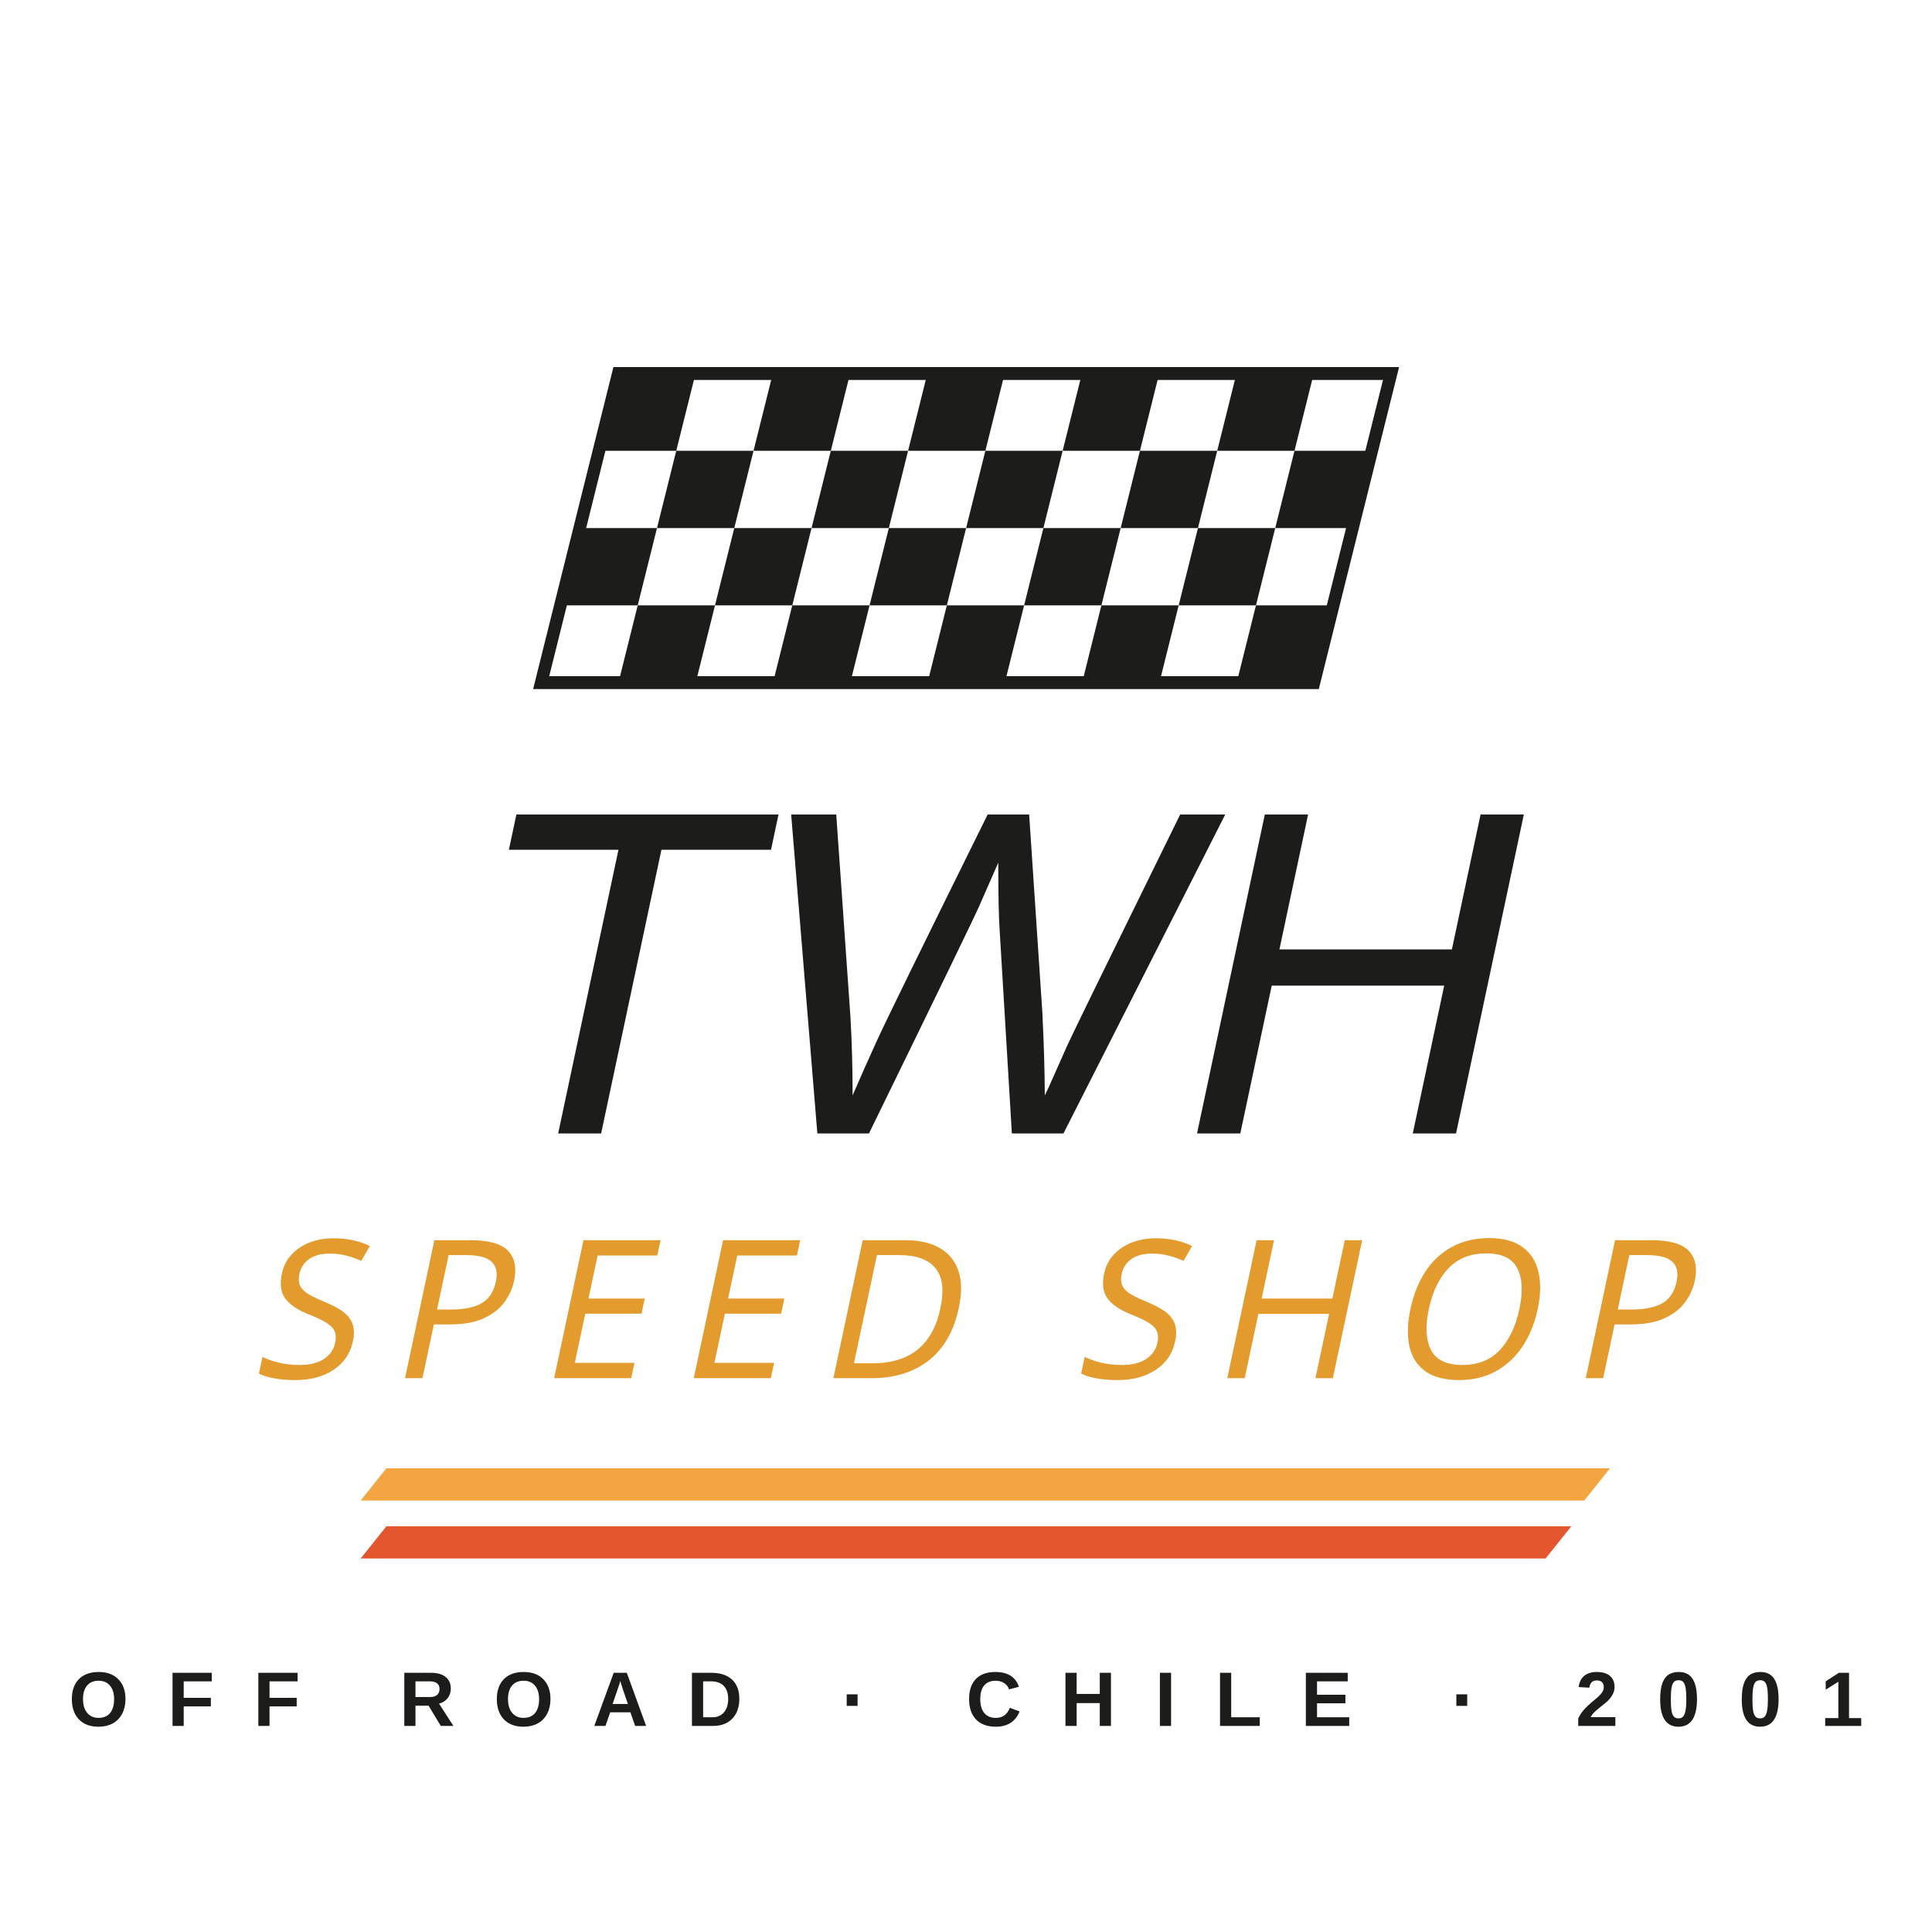
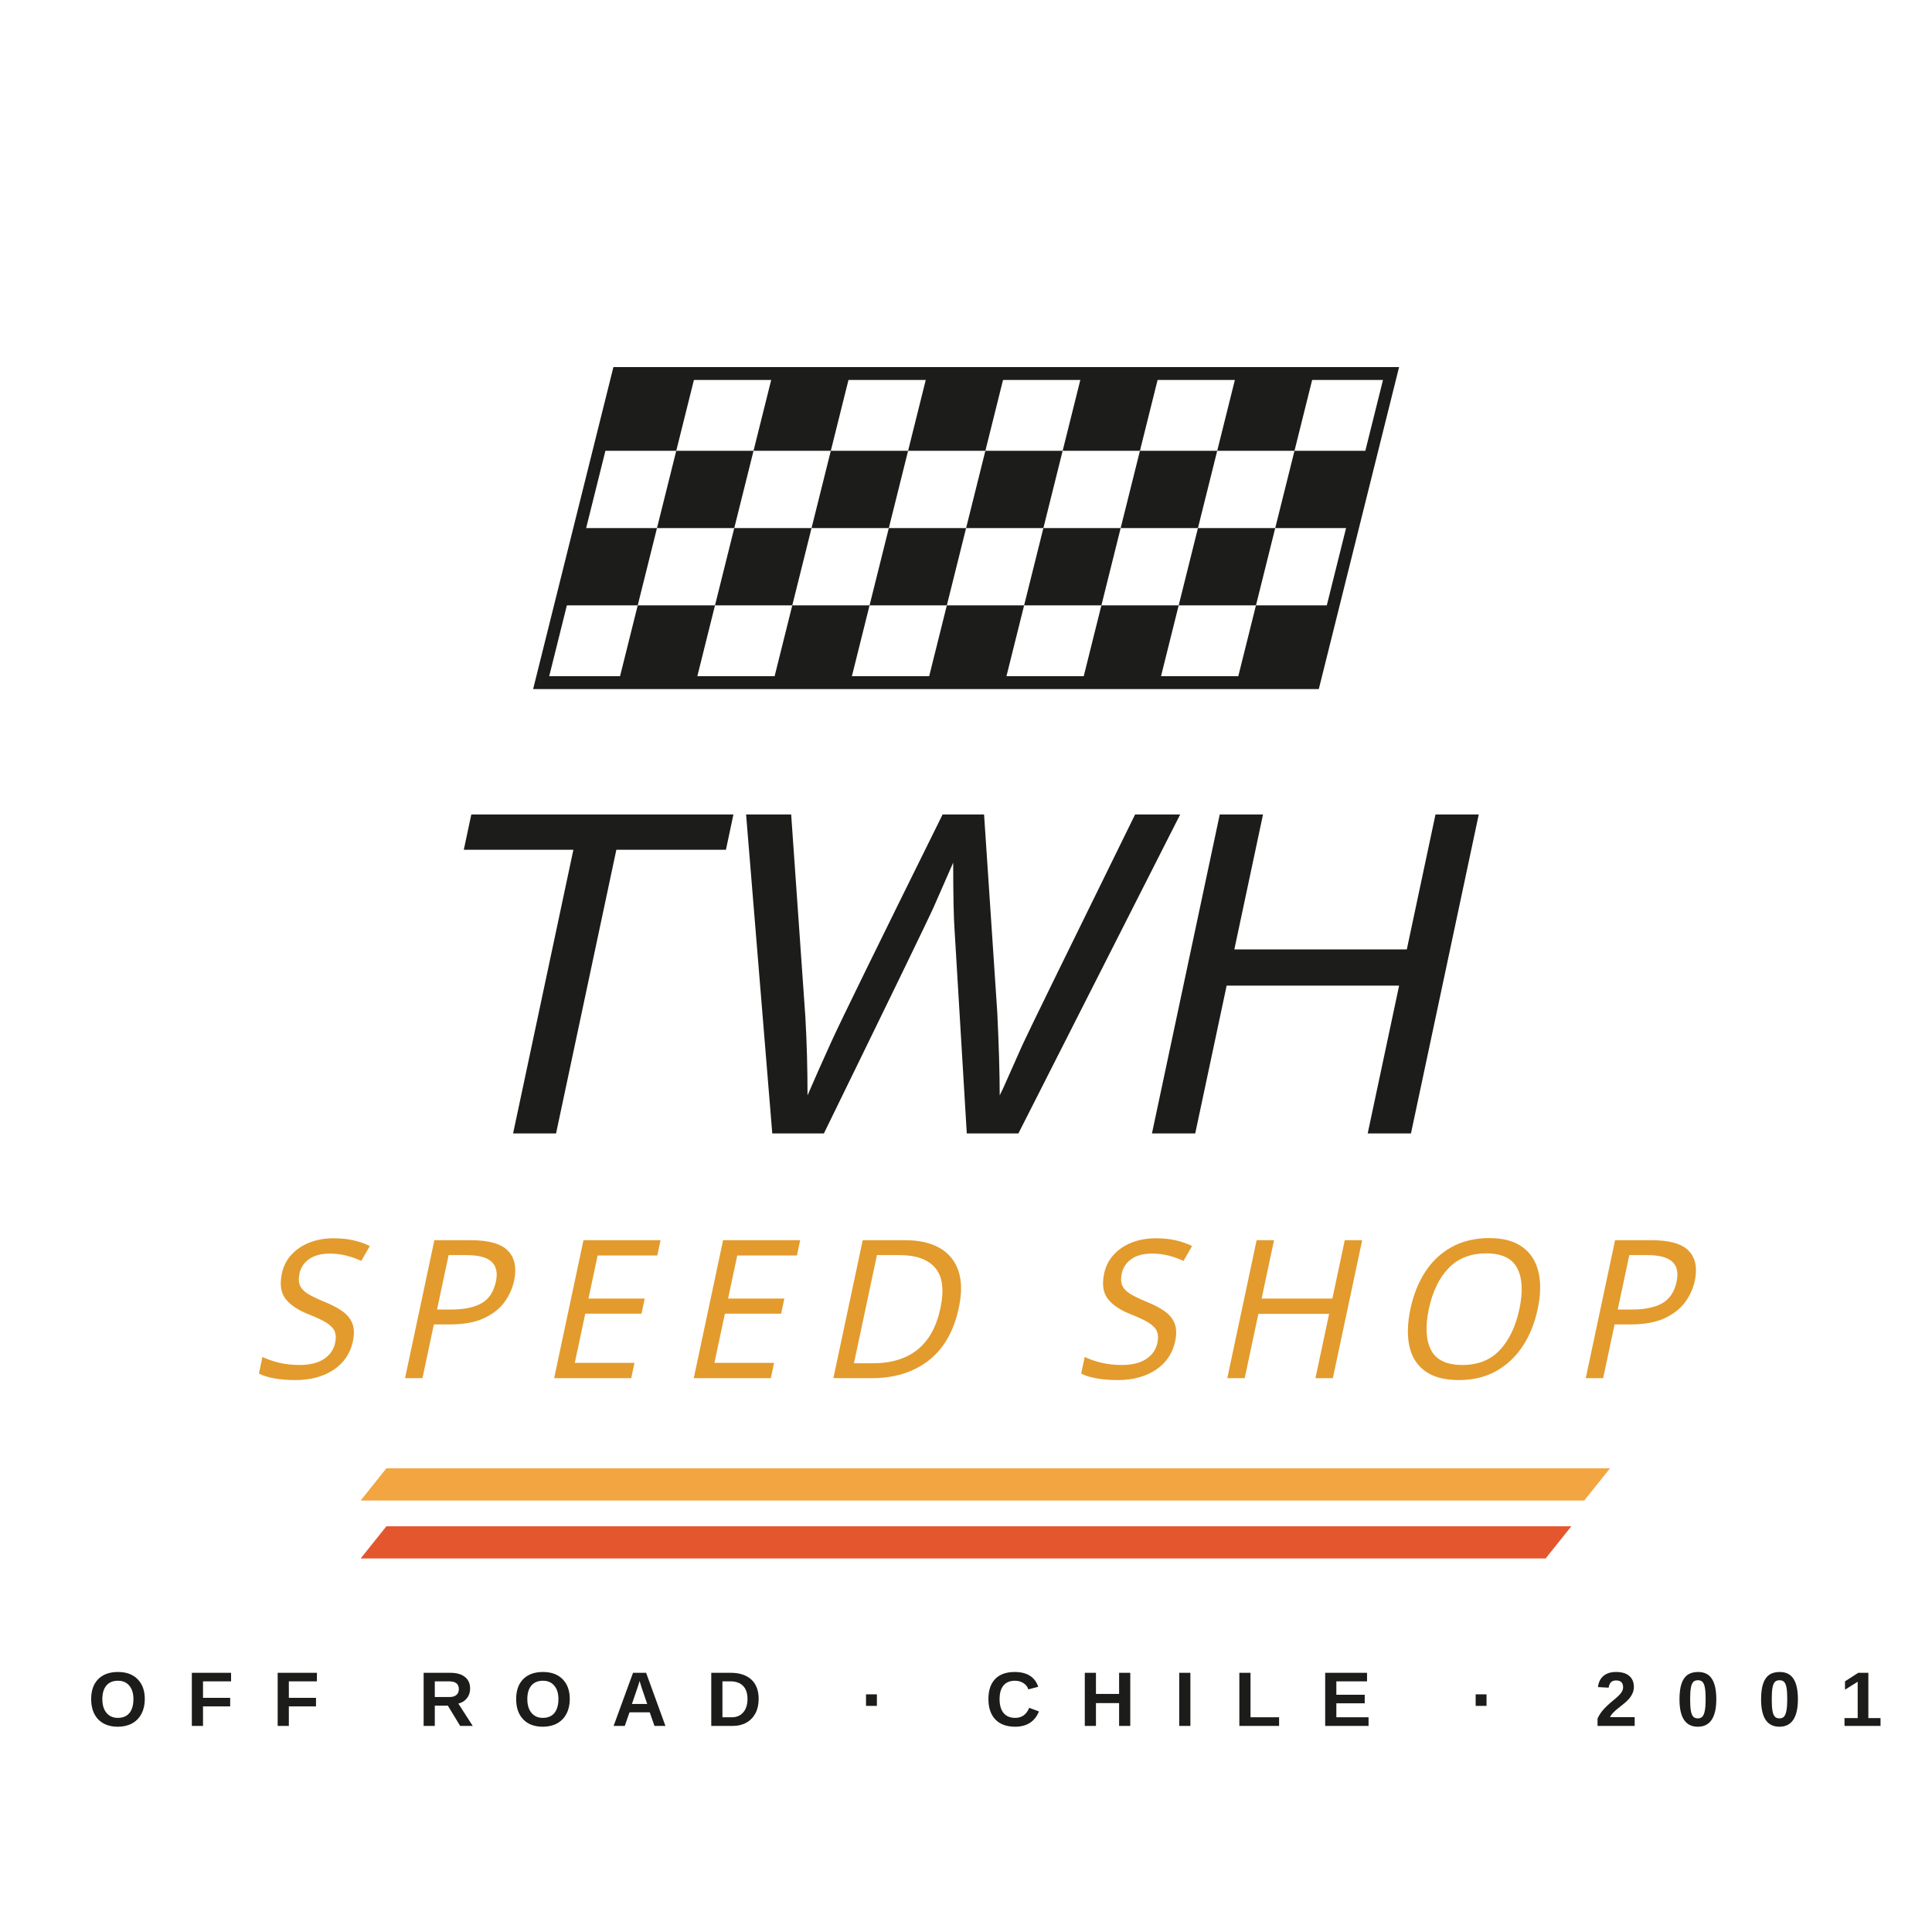
<svg xmlns="http://www.w3.org/2000/svg" width="1000" height="1000" viewBox="0 0 300 300">
  <g transform="translate(96 58) skewX(-14)">
    <rect x="0" y="0" width="12" height="12" fill="#1C1D1A" />
    <rect x="24" y="0" width="12" height="12" fill="#1C1D1A" />
    <rect x="48" y="0" width="12" height="12" fill="#1C1D1A" />
    <rect x="72" y="0" width="12" height="12" fill="#1C1D1A" />
    <rect x="96" y="0" width="12" height="12" fill="#1C1D1A" />
    <rect x="12" y="12" width="12" height="12" fill="#1C1D1A" />
    <rect x="36" y="12" width="12" height="12" fill="#1C1D1A" />
    <rect x="60" y="12" width="12" height="12" fill="#1C1D1A" />
    <rect x="84" y="12" width="12" height="12" fill="#1C1D1A" />
    <rect x="108" y="12" width="12" height="12" fill="#1C1D1A" />
    <rect x="0" y="24" width="12" height="12" fill="#1C1D1A" />
    <rect x="24" y="24" width="12" height="12" fill="#1C1D1A" />
    <rect x="48" y="24" width="12" height="12" fill="#1C1D1A" />
    <rect x="72" y="24" width="12" height="12" fill="#1C1D1A" />
    <rect x="96" y="24" width="12" height="12" fill="#1C1D1A" />
    <rect x="12" y="36" width="12" height="12" fill="#1C1D1A" />
    <rect x="36" y="36" width="12" height="12" fill="#1C1D1A" />
    <rect x="60" y="36" width="12" height="12" fill="#1C1D1A" />
    <rect x="84" y="36" width="12" height="12" fill="#1C1D1A" />
    <rect x="108" y="36" width="12" height="12" fill="#1C1D1A" />
    <rect width="120" height="48" fill="none" stroke="#1C1D1A" stroke-width="2" />
  </g>
-   <g transform="translate(150 176) skewX(-12)">
+   <g transform="translate(143 176) skewX(-12)">
    <text x="0" y="0" font-family="'Arial Black', 'Segoe UI Black', Arial, sans-serif" font-size="72" fill="#1C1D1A" text-anchor="middle">TWH</text>
  </g>
  <g transform="translate(150 214) skewX(-12)">
    <text x="0" y="0" font-family="Impact, Haettenschweiler, 'Arial Narrow', sans-serif" font-size="30" fill="#E39B2D" text-anchor="middle" letter-spacing="5">SPEED SHOP</text>
  </g>
  <path d="M60 228 H250 L246 233 H56 Z" fill="#F2A541" />
  <path d="M60 237 H244 L240 242 H56 Z" fill="#E4572E" />
-   <text x="150" y="268" font-family="Bahnschrift, 'Arial Narrow', Arial, sans-serif" font-size="12" fill="#1C1D1A" text-anchor="middle" font-weight="700" style="font-stretch:condensed" letter-spacing="6">OFF ROAD · CHILE · 2001</text>
+   <text x="153" y="268" font-family="Bahnschrift, 'Arial Narrow', Arial, sans-serif" font-size="12" fill="#1C1D1A" text-anchor="middle" font-weight="700" style="font-stretch:condensed" letter-spacing="6">OFF ROAD · CHILE · 2001</text>
</svg>
